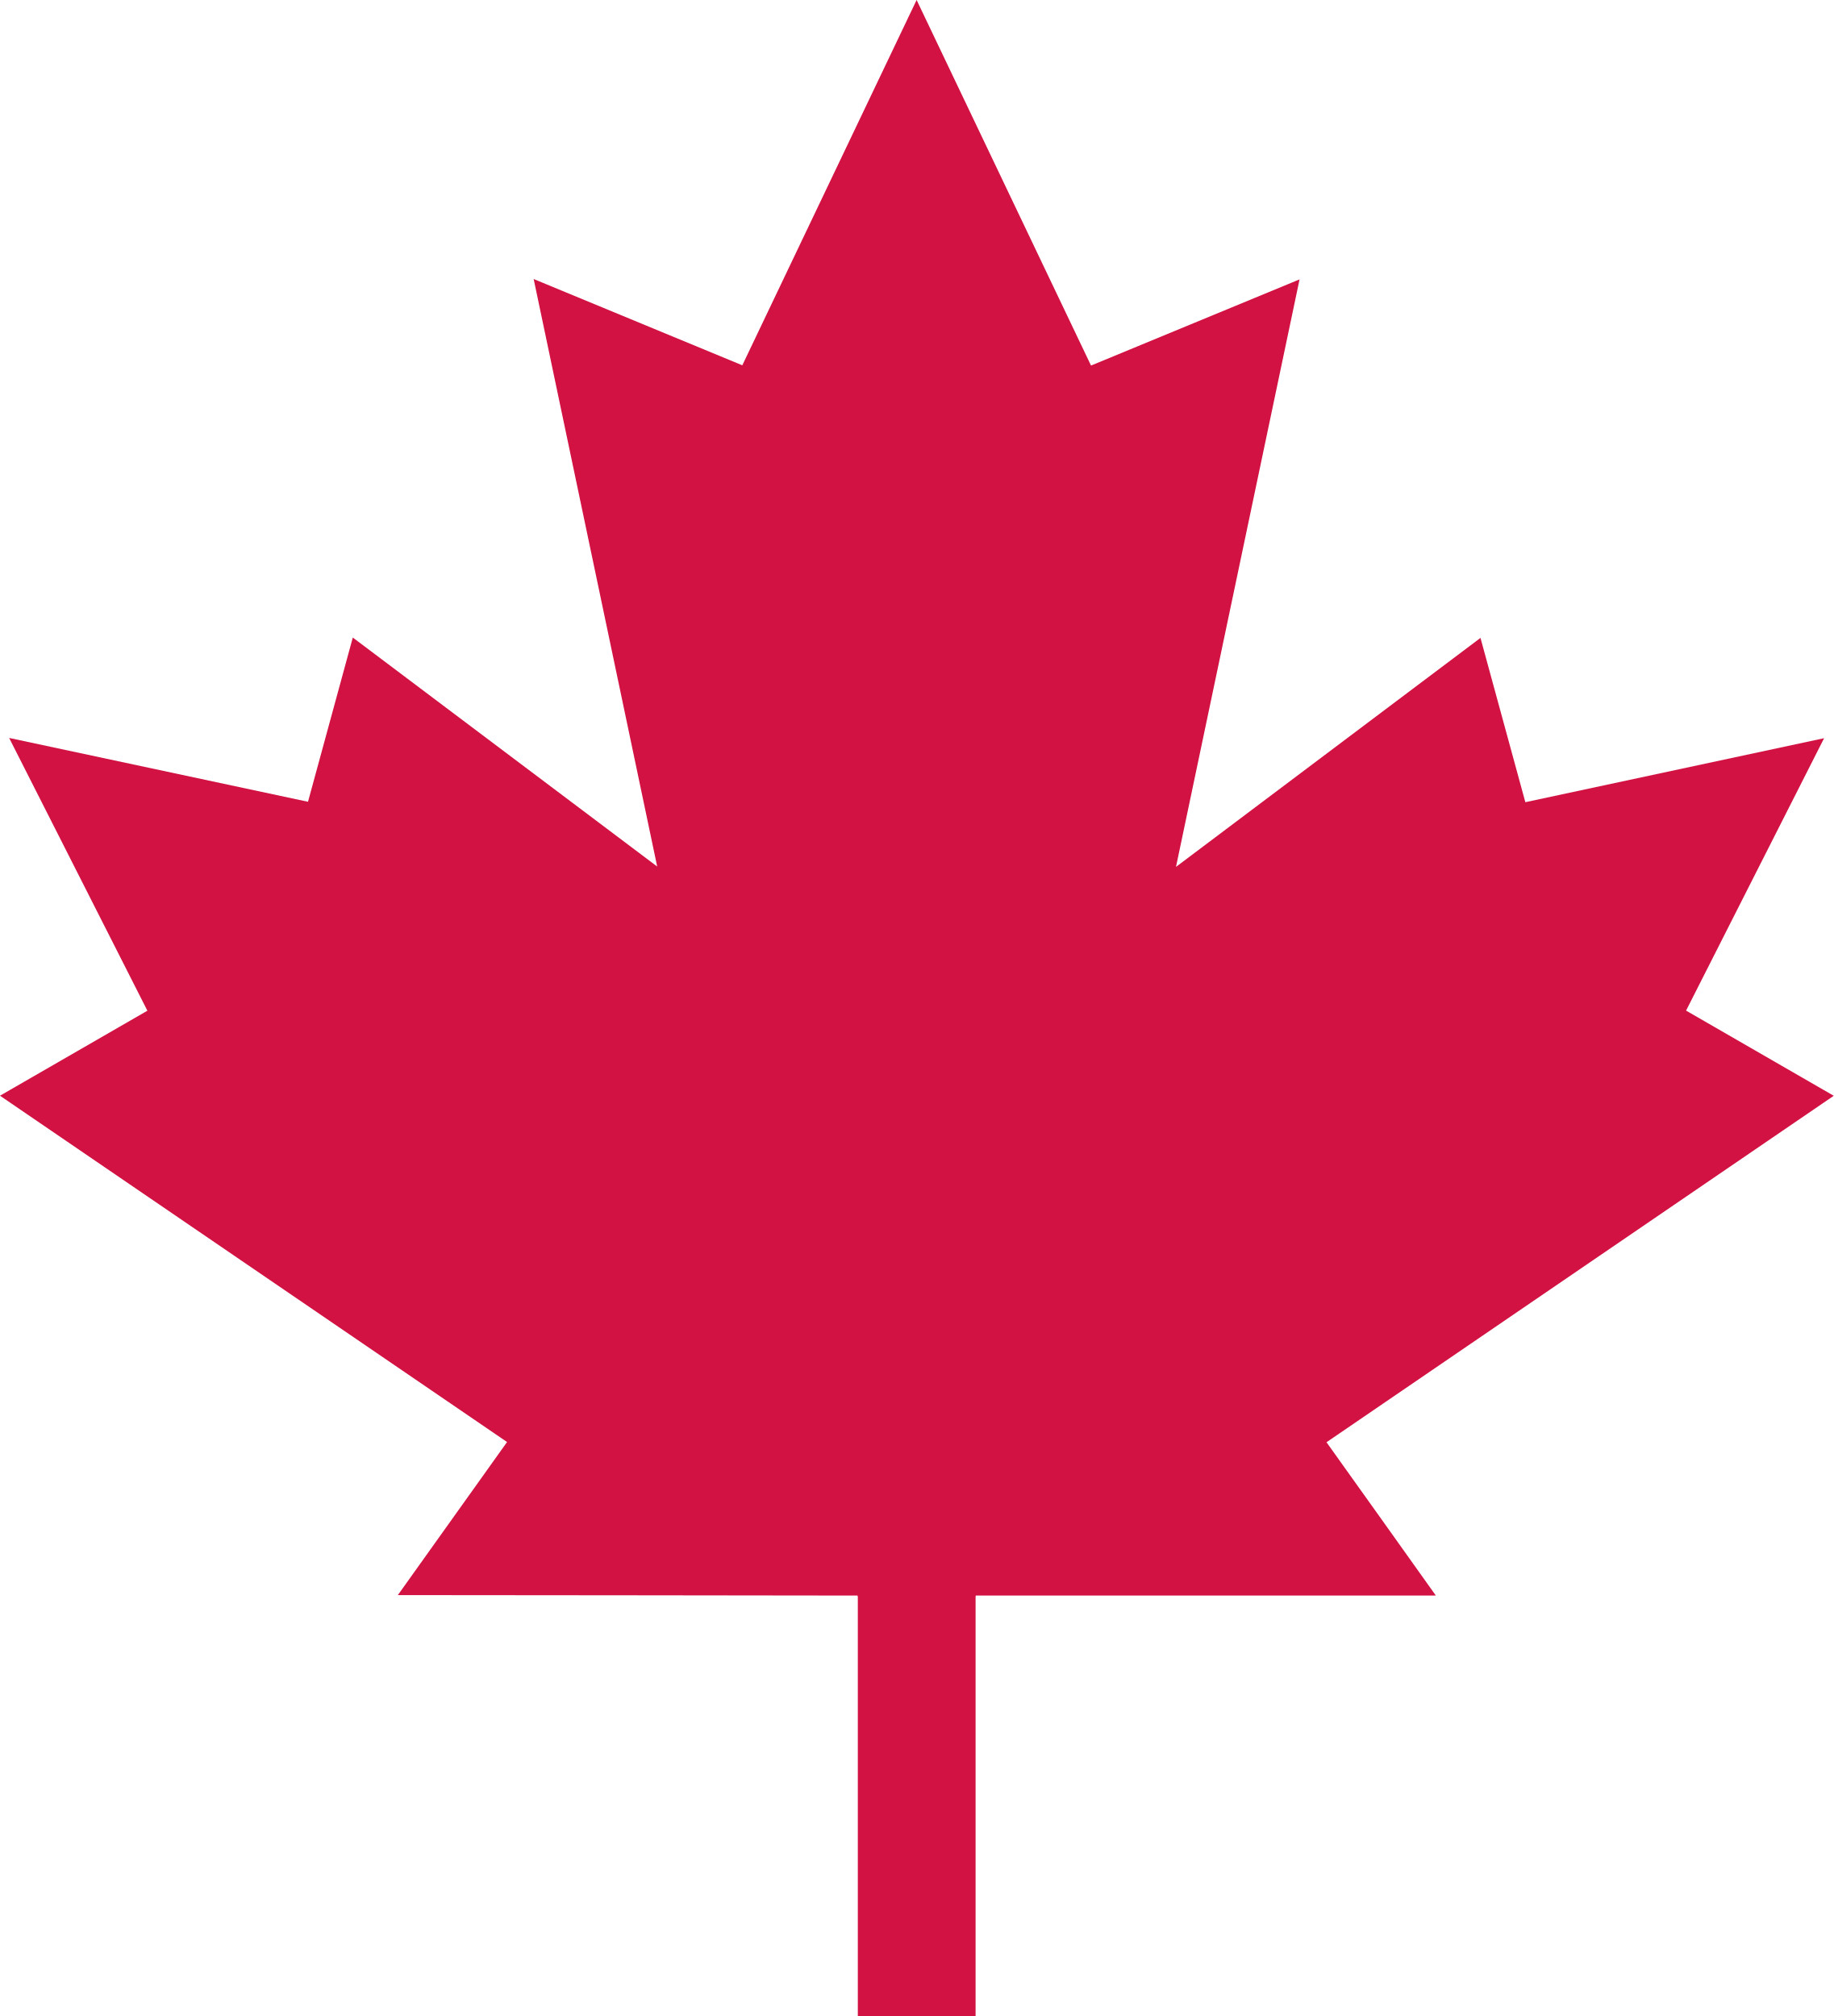
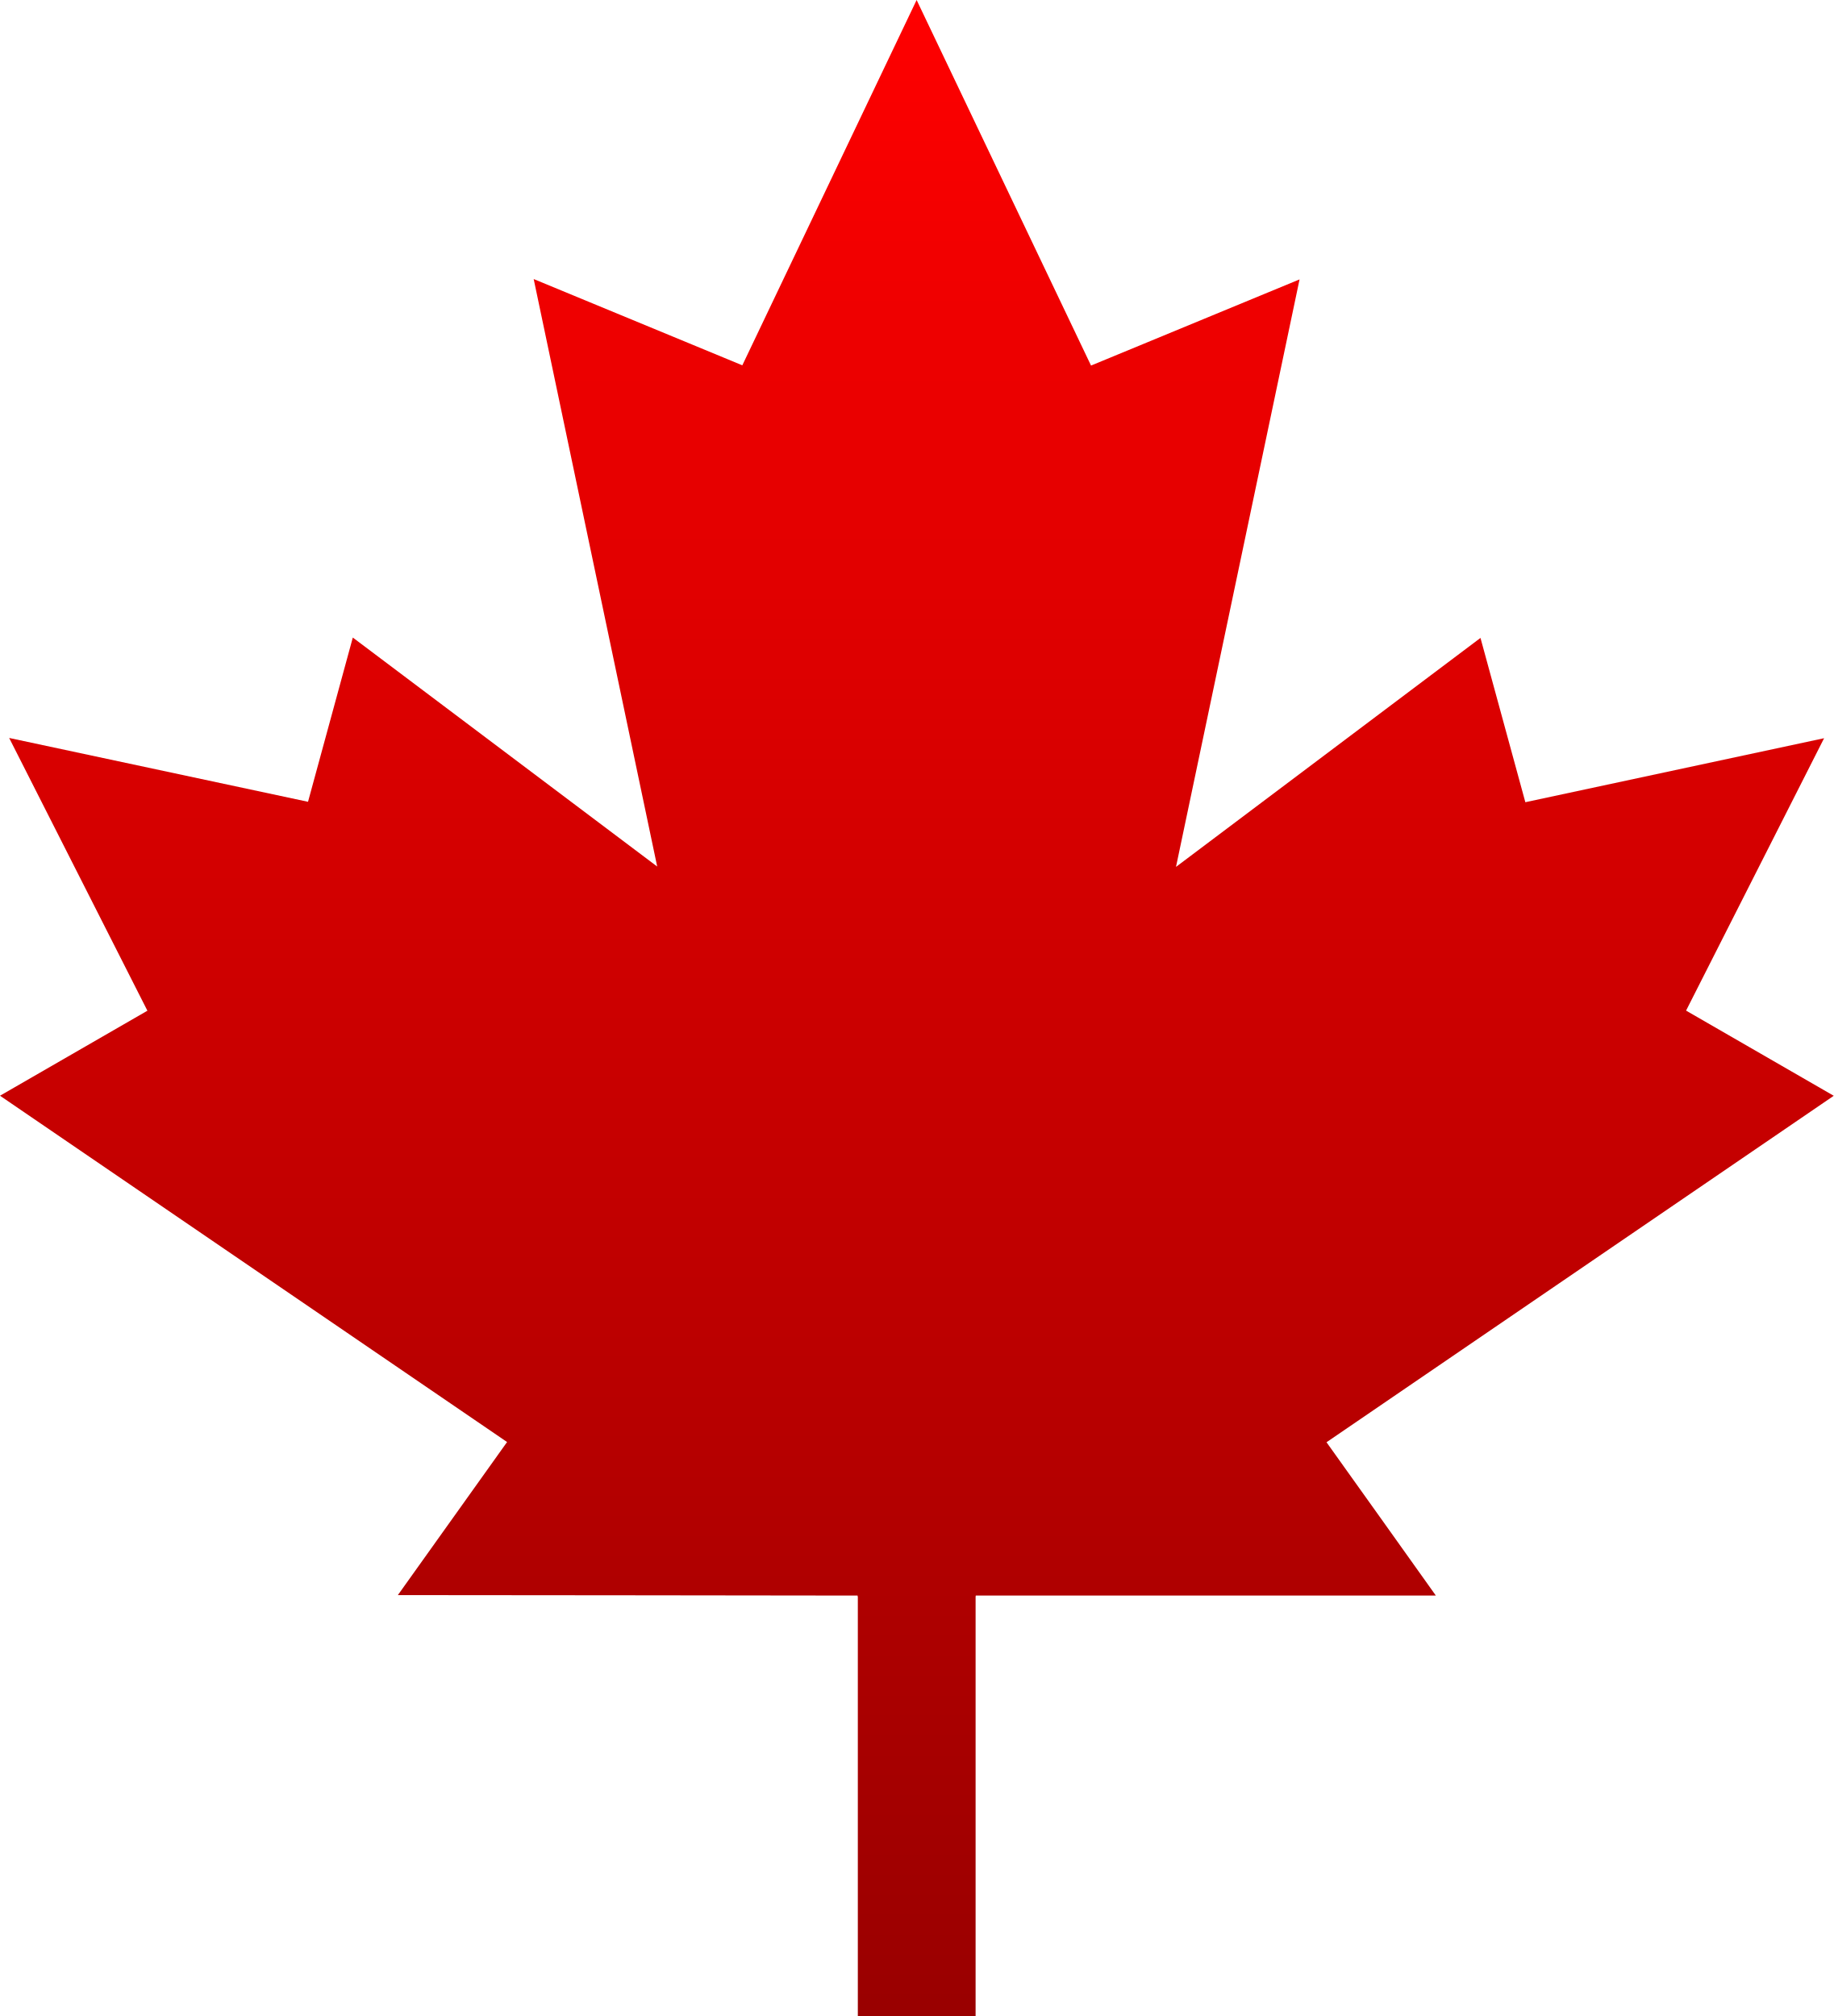
- <svg xmlns="http://www.w3.org/2000/svg" width="109.137" height="120" viewBox="0 0 109.137 120">
+ <svg xmlns="http://www.w3.org/2000/svg" width="109.138" height="120.001" viewBox="0 0 109.138 120.001">
  <defs>
-     <style>.a{fill:#d21242;}</style>
+     <style>.a{fill:#d21242;}.b{fill:url(#a);}</style>
+     <linearGradient id="a" x1="0.5" x2="0.5" y2="1" gradientUnits="objectBoundingBox">
+       <stop offset="0" stop-color="red" />
+       <stop offset="1" stop-color="#900" />
+     </linearGradient>
  </defs>
-   <g transform="translate(-0.02)">
+   <g transform="translate(-0.019 0.001)">
    <path class="a" d="M521.28,383.26" transform="translate(-510.334 -299.709)" />
-     <path class="a" d="M565.358,202.448l30.189-20.623-8.789-5.07,8.215-16.215-17.781,3.81c-.906-3.324-1.77-6.492-2.67-9.779L556.4,168.2l7.354-34.97-12.411,5.129-10.38-21.76-10.374,21.745-12.417-5.135c2.453,11.678,4.872,23.186,7.351,34.97l-18.116-13.63c-.915,3.356-1.783,6.533-2.666,9.776l-17.787-3.8c2.82,5.571,5.515,10.879,8.228,16.236l-8.773,5.06,30.179,20.614-6.5,9.111c9.174,0,18.21.022,27.369.028l-.031.034h.038V236.6h7.009V211.606h.031l-.031-.034h27.391C569.585,208.376,567.5,205.44,565.358,202.448Z" transform="translate(-486.39 -116.6)" />
+     <path class="b" d="M565.358,202.448l30.189-20.623-8.789-5.07,8.215-16.215-17.781,3.81c-.906-3.324-1.77-6.492-2.67-9.779L556.4,168.2l7.354-34.97-12.411,5.129-10.38-21.76-10.374,21.745-12.417-5.135c2.453,11.678,4.872,23.186,7.351,34.97l-18.116-13.63c-.915,3.356-1.783,6.533-2.666,9.776l-17.787-3.8c2.82,5.571,5.515,10.879,8.228,16.236l-8.773,5.06,30.179,20.614-6.5,9.111c9.174,0,18.21.022,27.369.028l-.031.034h.038V236.6h7.009V211.606h.031l-.031-.034h27.391C569.585,208.376,567.5,205.44,565.358,202.448Z" transform="translate(-486.39 -116.6)" />
  </g>
</svg>
